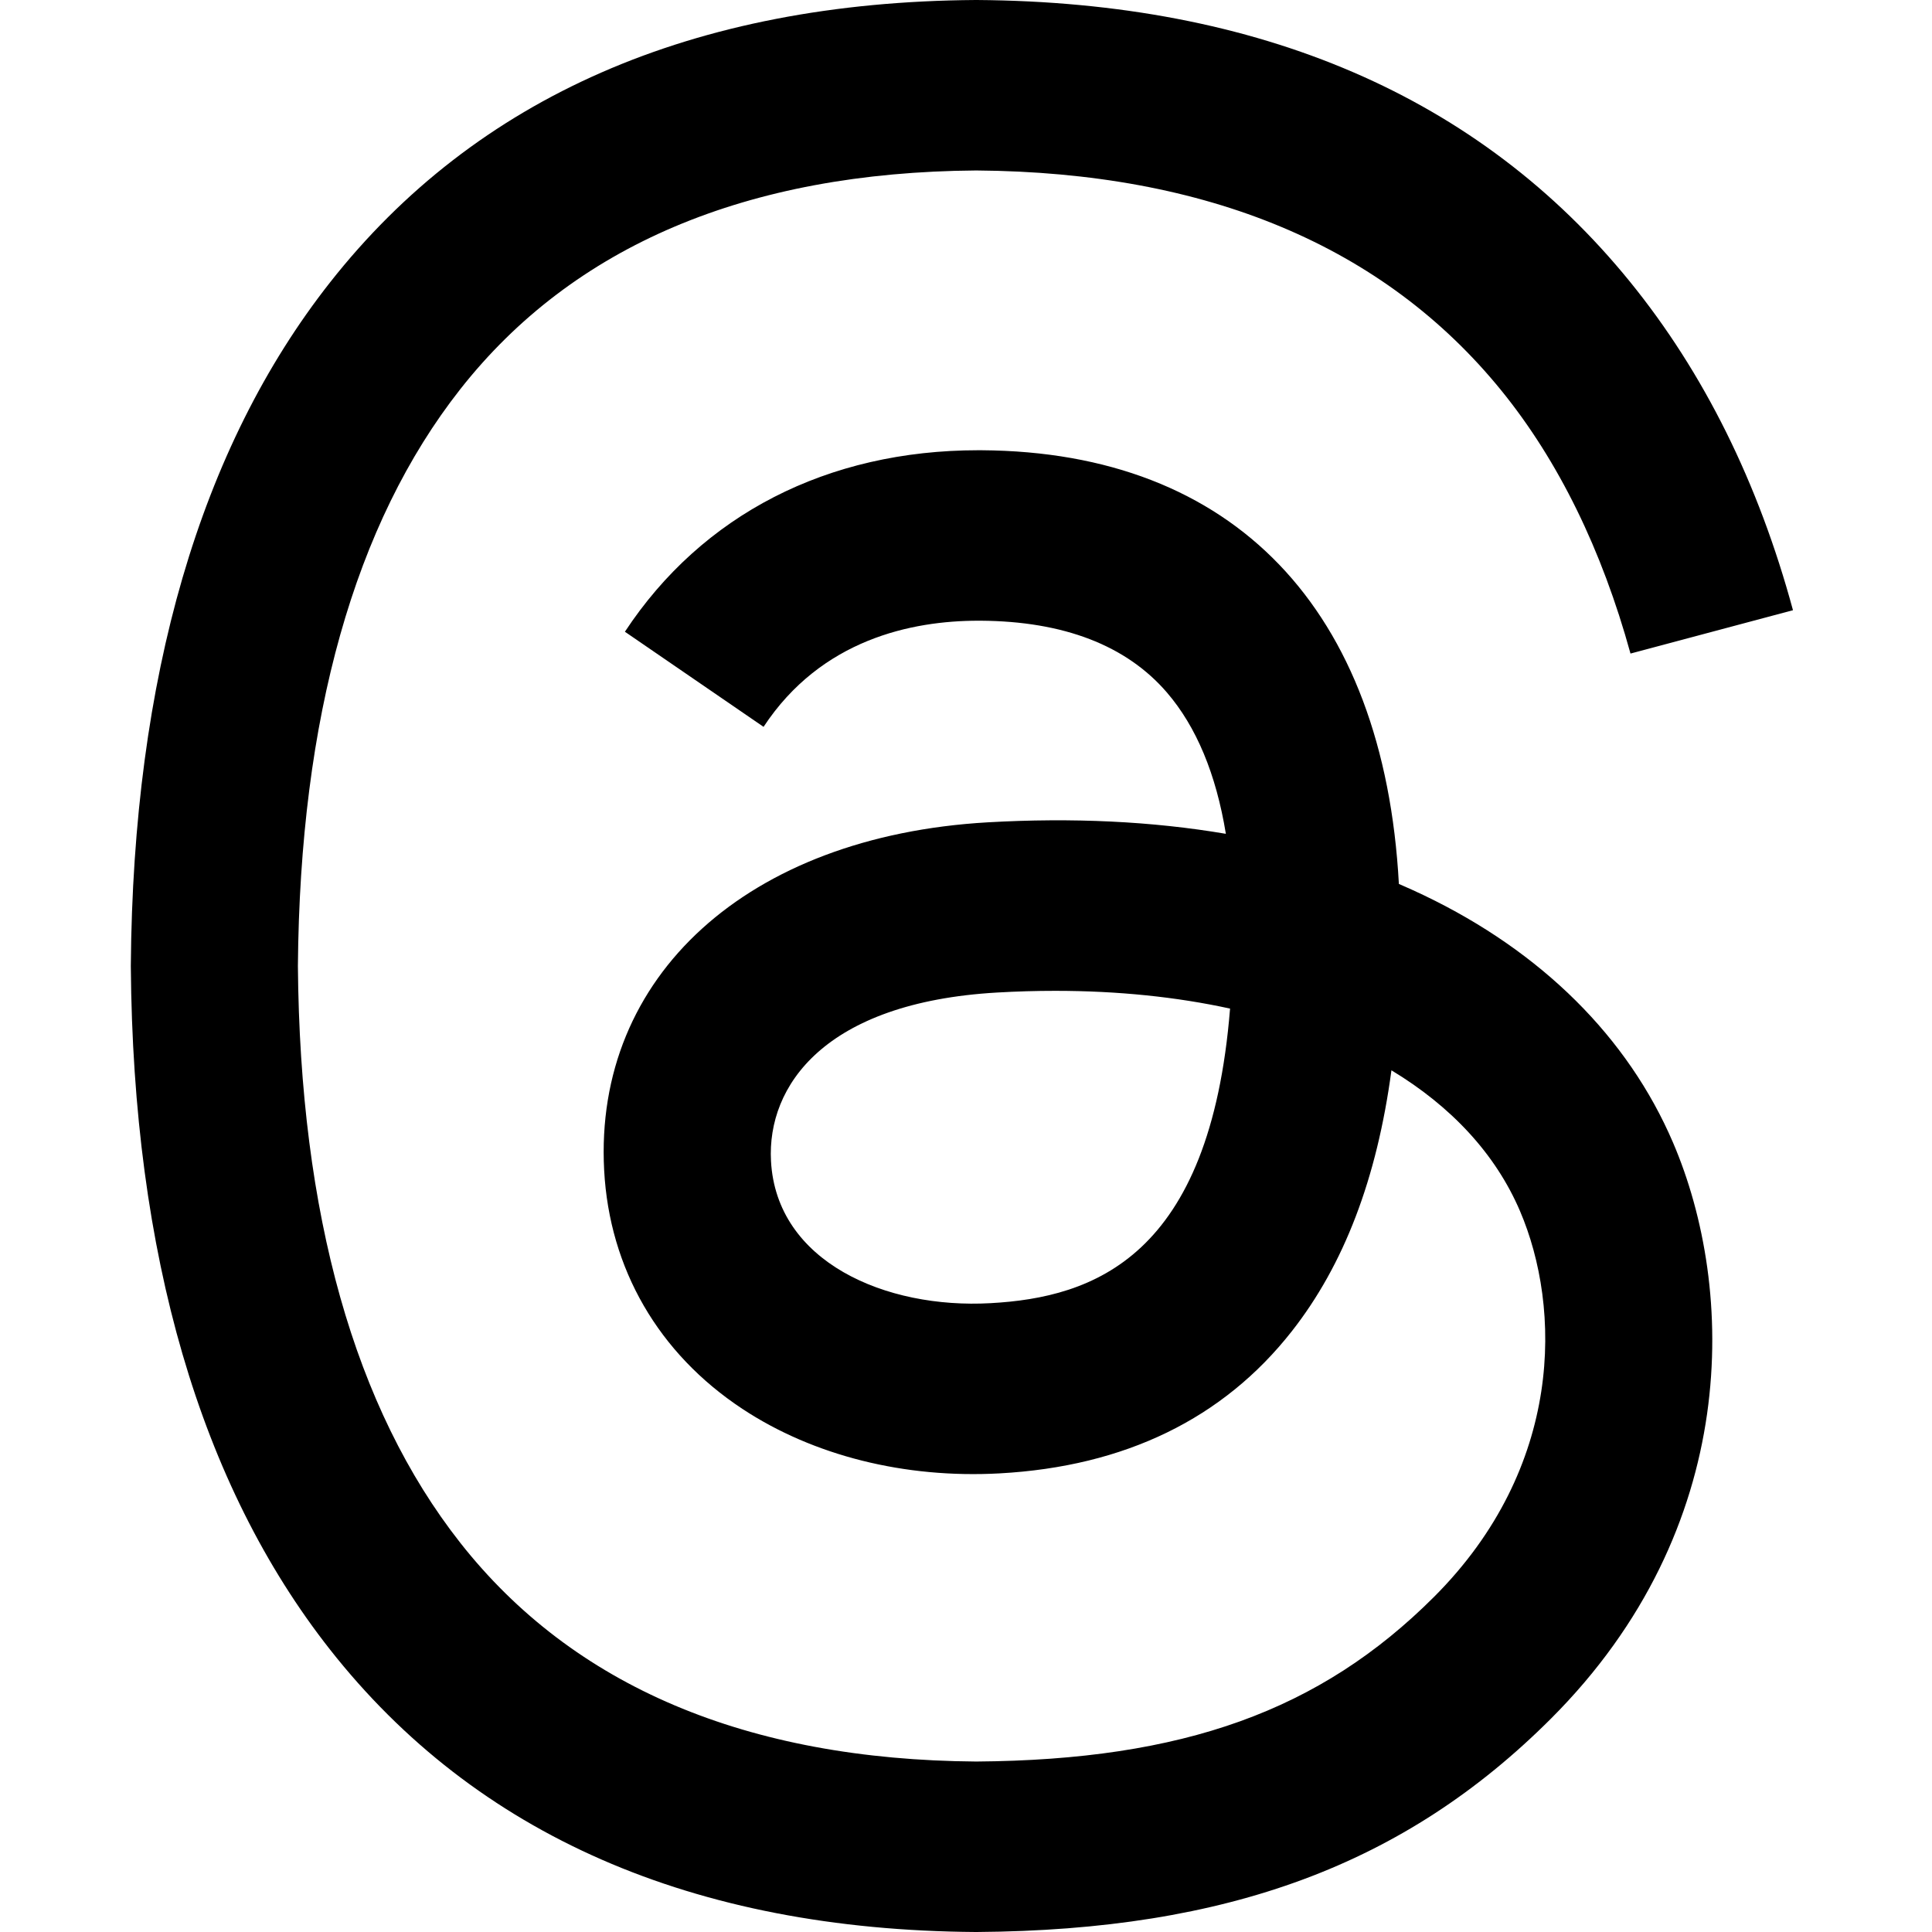
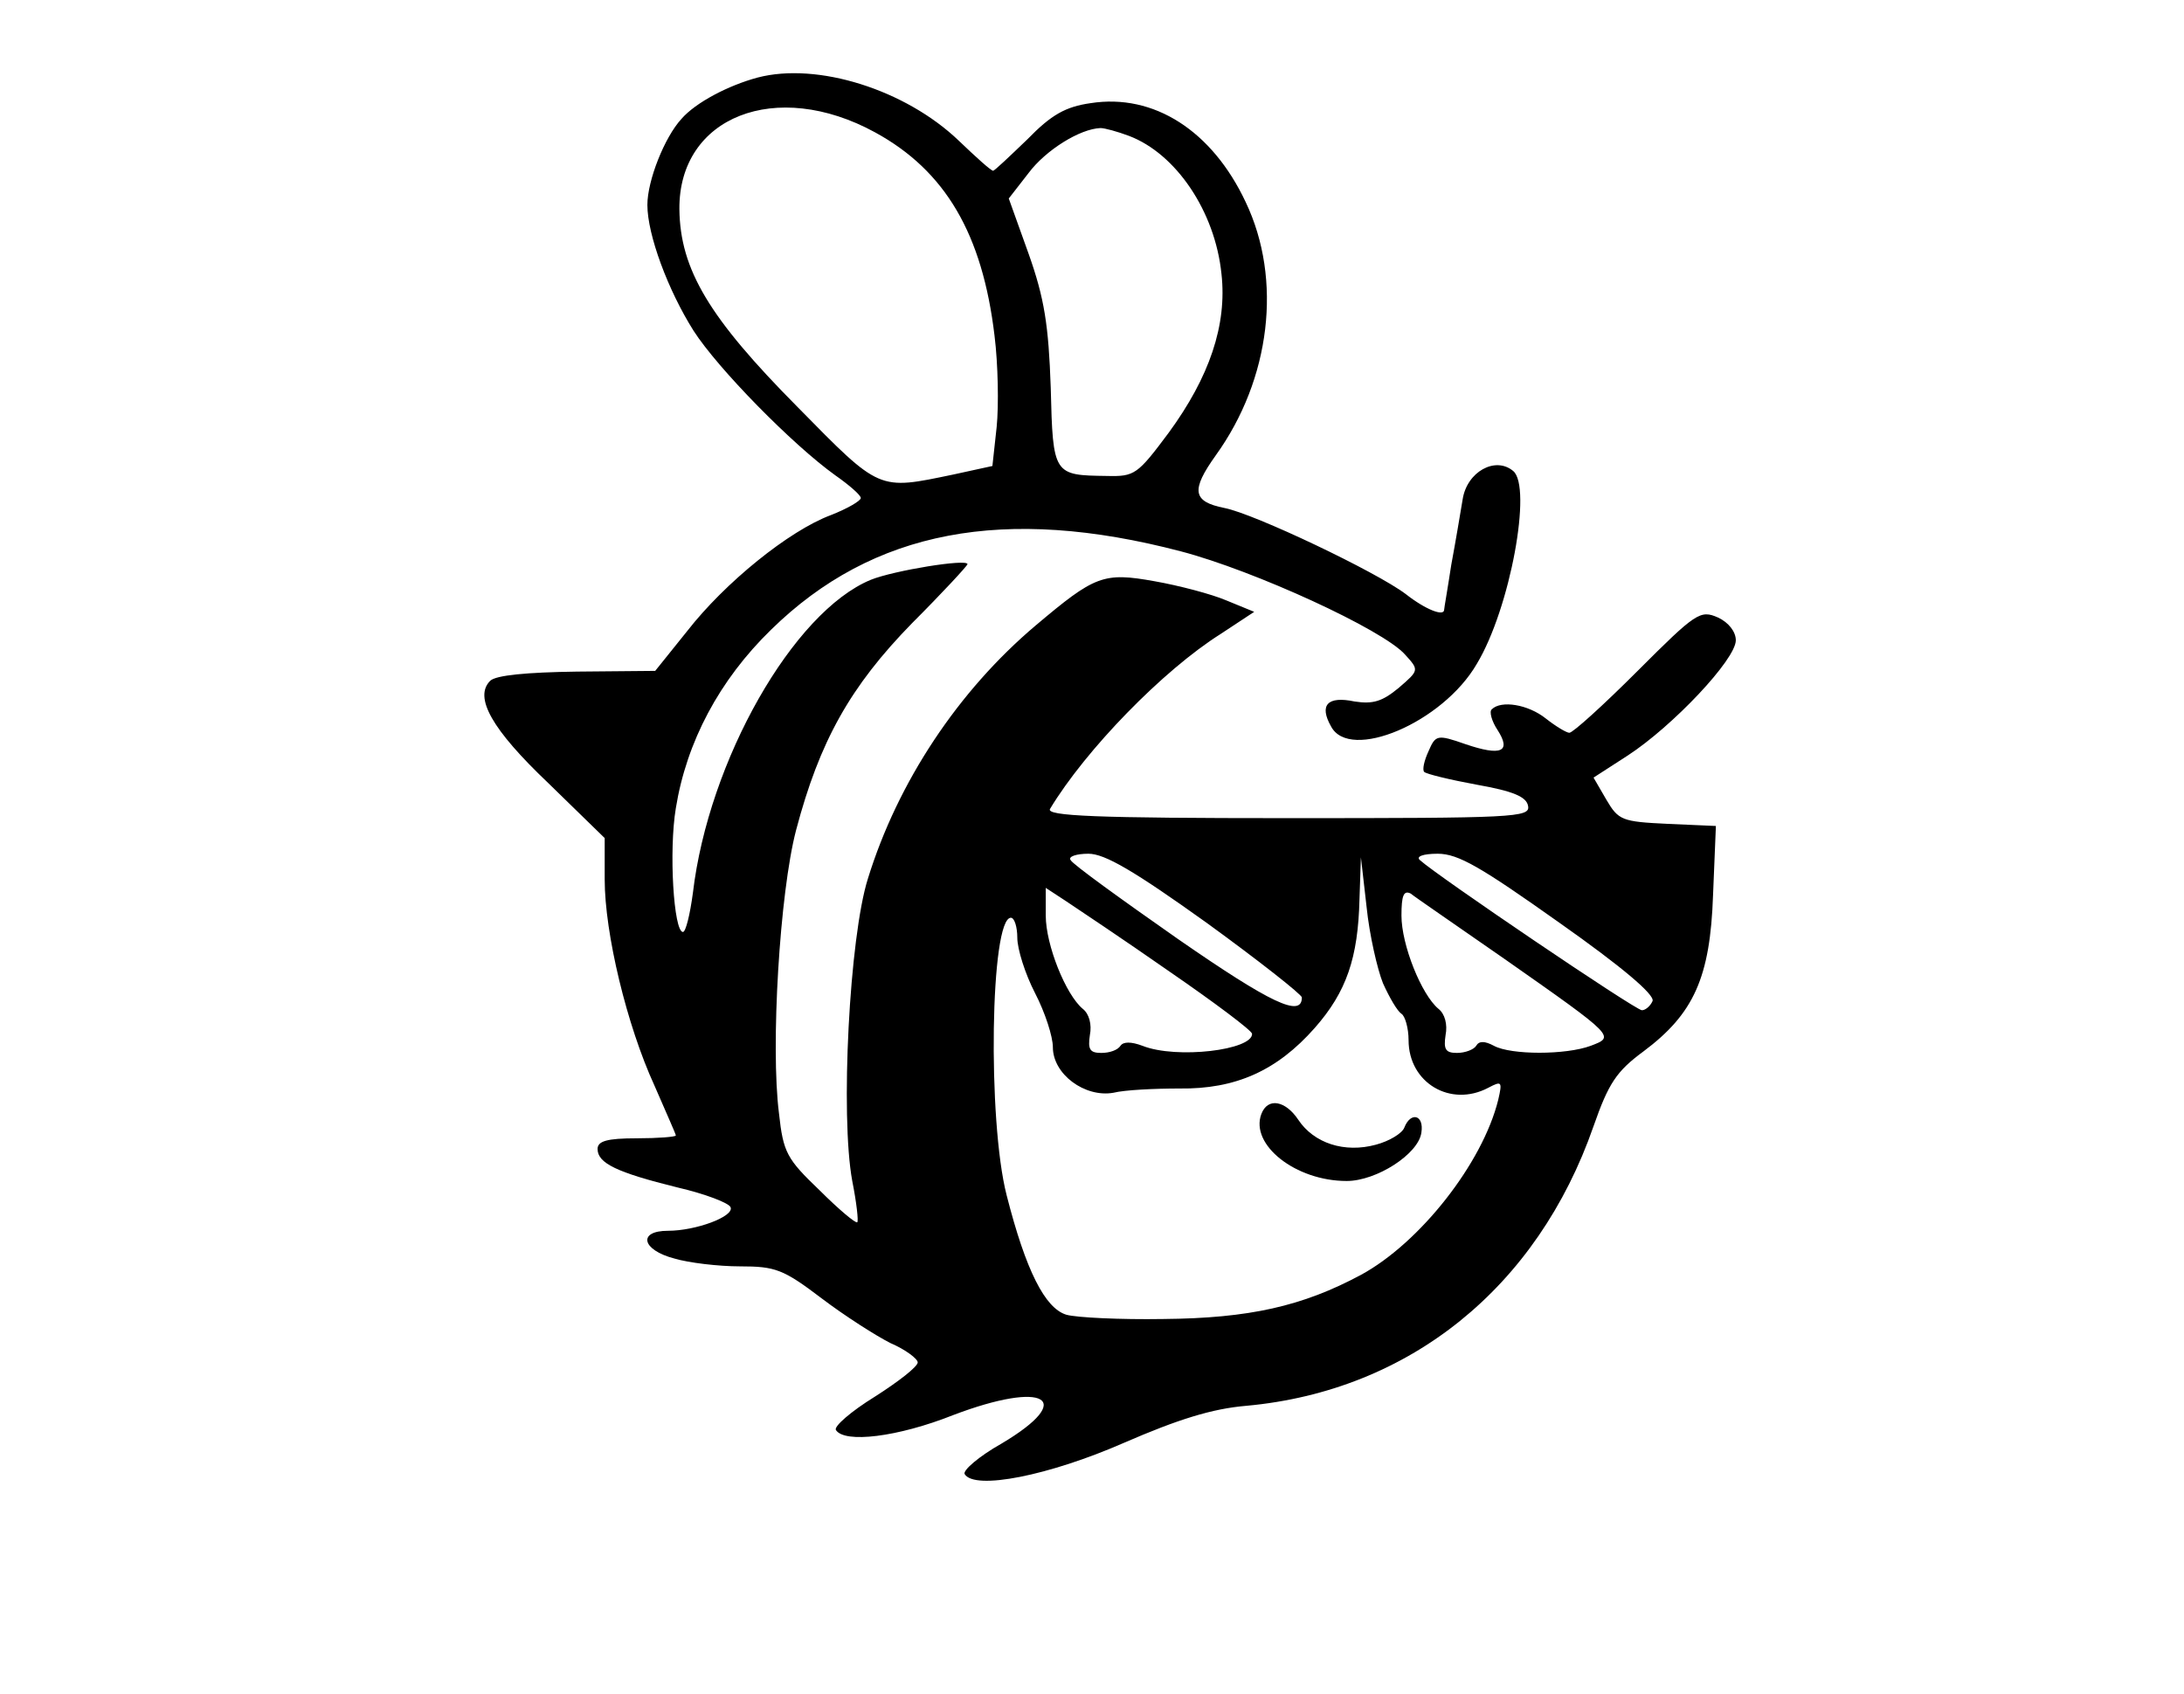
- <svg xmlns="http://www.w3.org/2000/svg" aria-label="Threads" fill="#000" height="100%" role="img" viewBox="0 0 192 192" width="100%">
-   <path d="M141.537 88.988C140.71 88.592 139.87 88.21 139.019 87.845C137.537 60.538 122.616 44.905 97.562 44.745C97.448 44.744 97.335 44.744 97.222 44.744C82.236 44.744 69.773 51.141 62.102 62.781L75.881 72.233C81.612 63.538 90.605 61.685 97.229 61.685C97.305 61.685 97.382 61.685 97.458 61.685C105.707 61.738 111.932 64.137 115.961 68.814C118.893 72.219 120.854 76.925 121.825 82.864C114.511 81.621 106.601 81.239 98.145 81.723C74.325 83.095 59.011 96.988 60.04 116.292C60.562 126.084 65.44 134.508 73.775 140.011C80.822 144.663 89.899 146.938 99.332 146.423C111.79 145.74 121.563 140.987 128.381 132.296C133.559 125.696 136.834 117.143 138.28 106.366C144.217 109.949 148.617 114.664 151.047 120.332C155.179 129.967 155.42 145.8 142.501 158.708C131.182 170.016 117.576 174.908 97.013 175.059C74.204 174.89 56.954 167.575 45.738 153.317C35.236 139.966 29.808 120.682 29.605 96C29.808 71.318 35.236 52.034 45.738 38.683C56.954 24.425 74.204 17.11 97.013 16.941C119.988 17.111 137.539 24.461 149.184 38.788C154.894 45.814 159.199 54.649 162.037 64.95L178.184 60.642C174.744 47.962 169.331 37.036 161.965 27.974C147.036 9.607 125.202 0.195 97.07 0H96.957C68.882 0.194 47.292 9.642 32.788 28.079C19.882 44.486 13.224 67.316 13.001 95.933L13 96L13.001 96.067C13.224 124.684 19.882 147.514 32.788 163.921C47.292 182.358 68.882 191.806 96.957 192H97.07C122.03 191.827 139.624 185.292 154.118 170.811C173.081 151.866 172.51 128.119 166.26 113.541C161.776 103.087 153.227 94.596 141.537 88.988ZM98.441 129.507C88.001 130.095 77.154 125.409 76.62 115.372C76.223 107.93 81.916 99.626 99.081 98.637C101.047 98.523 102.976 98.468 104.871 98.468C111.106 98.468 116.939 99.074 122.242 100.233C120.264 124.935 108.662 128.946 98.441 129.507Z" />
+ <svg xmlns="http://www.w3.org/2000/svg" version="1.0" width="307pt" height="238pt" viewBox="0 0 307 238" preserveAspectRatio="xMidYMid meet">
+   <g transform="translate(0,238) scale(0.1,-0.1)" fill="#000000" stroke="none">
+     <path d="M1065 2271 c-41 -11 -87 -35 -107 -58 -24 -26 -48 -87 -48 -121 0 -42 29 -120 65 -177 34 -53 139 -160 199 -203 20 -14 36 -28 36 -32 0 -4 -19 -15 -42 -24 -59 -22 -149 -95 -202 -163 l-45 -56 -110 -1 c-70 -1 -114 -5 -122 -13 -23 -23 2 -68 82 -144 l79 -77 0 -58 c0 -76 31 -205 70 -290 16 -37 30 -68 30 -70 0 -2 -25 -4 -55 -4 -42 0 -55 -4 -55 -15 0 -20 27 -33 112 -54 39 -9 73 -22 75 -28 5 -13 -49 -33 -88 -33 -43 0 -37 -27 9 -39 20 -6 62 -11 92 -11 50 0 61 -4 115 -45 33 -25 77 -53 97 -63 21 -9 38 -22 38 -27 0 -6 -27 -27 -60 -48 -34 -21 -58 -42 -55 -47 12 -19 87 -10 165 21 129 49 174 23 68 -40 -32 -18 -55 -38 -52 -43 14 -23 119 -2 224 44 76 33 124 48 172 52 229 21 409 166 488 393 21 60 32 77 70 105 71 53 94 104 98 220 l4 97 -68 3 c-64 3 -69 5 -86 34 l-18 31 48 31 c63 41 152 135 152 162 0 12 -10 25 -25 32 -25 11 -31 7 -113 -75 -48 -48 -91 -87 -96 -87 -4 0 -19 9 -33 20 -25 20 -63 26 -76 13 -4 -3 0 -17 8 -29 20 -31 5 -37 -45 -20 -40 14 -42 13 -52 -10 -6 -13 -9 -26 -6 -29 3 -3 36 -11 74 -18 51 -9 70 -17 72 -30 3 -16 -19 -17 -338 -17 -270 0 -340 3 -334 13 50 83 159 195 240 246 l47 31 -39 16 c-21 9 -67 21 -101 27 -72 13 -84 8 -167 -62 -109 -92 -194 -220 -236 -356 -26 -82 -39 -333 -22 -425 6 -30 9 -57 7 -58 -2 -2 -26 18 -53 45 -46 44 -51 53 -57 108 -12 94 1 310 24 398 33 125 76 202 163 291 43 43 78 81 78 83 0 8 -104 -9 -136 -22 -109 -45 -228 -254 -250 -440 -4 -30 -10 -55 -14 -55 -13 0 -20 114 -10 174 15 93 61 180 134 251 143 140 328 175 576 110 103 -27 284 -110 315 -145 20 -22 20 -22 -9 -47 -23 -19 -36 -23 -62 -19 -38 8 -50 -5 -33 -35 26 -50 157 5 205 88 47 78 78 249 51 271 -25 21 -65 -1 -71 -40 -3 -18 -10 -60 -16 -92 -5 -33 -10 -61 -10 -63 0 -10 -26 0 -54 22 -41 31 -213 113 -255 121 -45 9 -47 25 -12 74 77 107 94 247 42 356 -47 100 -129 153 -218 139 -35 -5 -55 -16 -89 -51 -25 -24 -46 -44 -48 -44 -3 0 -24 19 -48 42 -75 72 -199 111 -283 89z m165 -77 c99 -54 151 -143 168 -286 5 -40 6 -98 3 -128 l-6 -55 -55 -12 c-106 -22 -102 -24 -219 95 -124 125 -165 193 -166 278 -1 130 136 184 275 108z m357 -5 c66 -25 121 -106 130 -194 8 -72 -17 -145 -74 -223 -44 -59 -48 -62 -87 -61 -75 1 -76 1 -79 124 -3 88 -9 126 -31 188 l-28 78 28 36 c24 32 72 62 101 63 6 0 24 -5 40 -11z m109 -1106 c73 -53 134 -101 134 -105 0 -29 -44 -8 -174 82 -80 56 -148 105 -151 111 -4 5 8 9 25 9 23 0 64 -24 166 -97z m496 0 c88 -62 134 -101 131 -110 -3 -7 -10 -13 -15 -13 -9 0 -288 189 -312 211 -6 5 4 9 25 9 29 0 61 -19 171 -97z m-248 -85 c9 -20 20 -39 26 -43 5 -3 10 -20 10 -37 0 -60 59 -95 112 -67 19 10 20 9 14 -17 -22 -89 -110 -201 -193 -246 -82 -44 -157 -61 -278 -62 -60 -1 -122 2 -136 6 -30 9 -57 62 -84 168 -27 105 -23 390 6 390 5 0 9 -13 9 -28 0 -16 11 -51 25 -78 14 -27 25 -61 25 -76 0 -38 45 -71 85 -64 16 4 58 6 93 6 79 -1 137 25 190 85 45 51 61 99 63 181 l2 59 8 -70 c4 -39 15 -87 23 -107z m-301 17 c64 -44 116 -83 117 -88 1 -23 -106 -36 -154 -17 -16 6 -27 6 -31 0 -4 -6 -15 -10 -27 -10 -16 0 -19 5 -16 25 3 15 -1 30 -10 37 -24 20 -52 90 -52 131 l0 39 29 -19 c15 -10 81 -54 144 -98z m472 17 c157 -110 155 -109 121 -122 -35 -13 -112 -13 -136 0 -13 7 -21 7 -25 0 -3 -5 -15 -10 -27 -10 -16 0 -19 5 -16 25 3 15 -1 30 -10 37 -24 20 -52 90 -52 131 0 28 3 36 13 31 6 -5 66 -46 132 -92z" />
+     <path d="M1773 814 c-16 -43 48 -94 120 -94 42 0 101 38 105 68 4 25 -15 30 -24 7 -3 -8 -21 -19 -40 -24 -44 -12 -87 2 -109 35 -18 27 -43 32 -52 8z" />
+   </g>
</svg>
